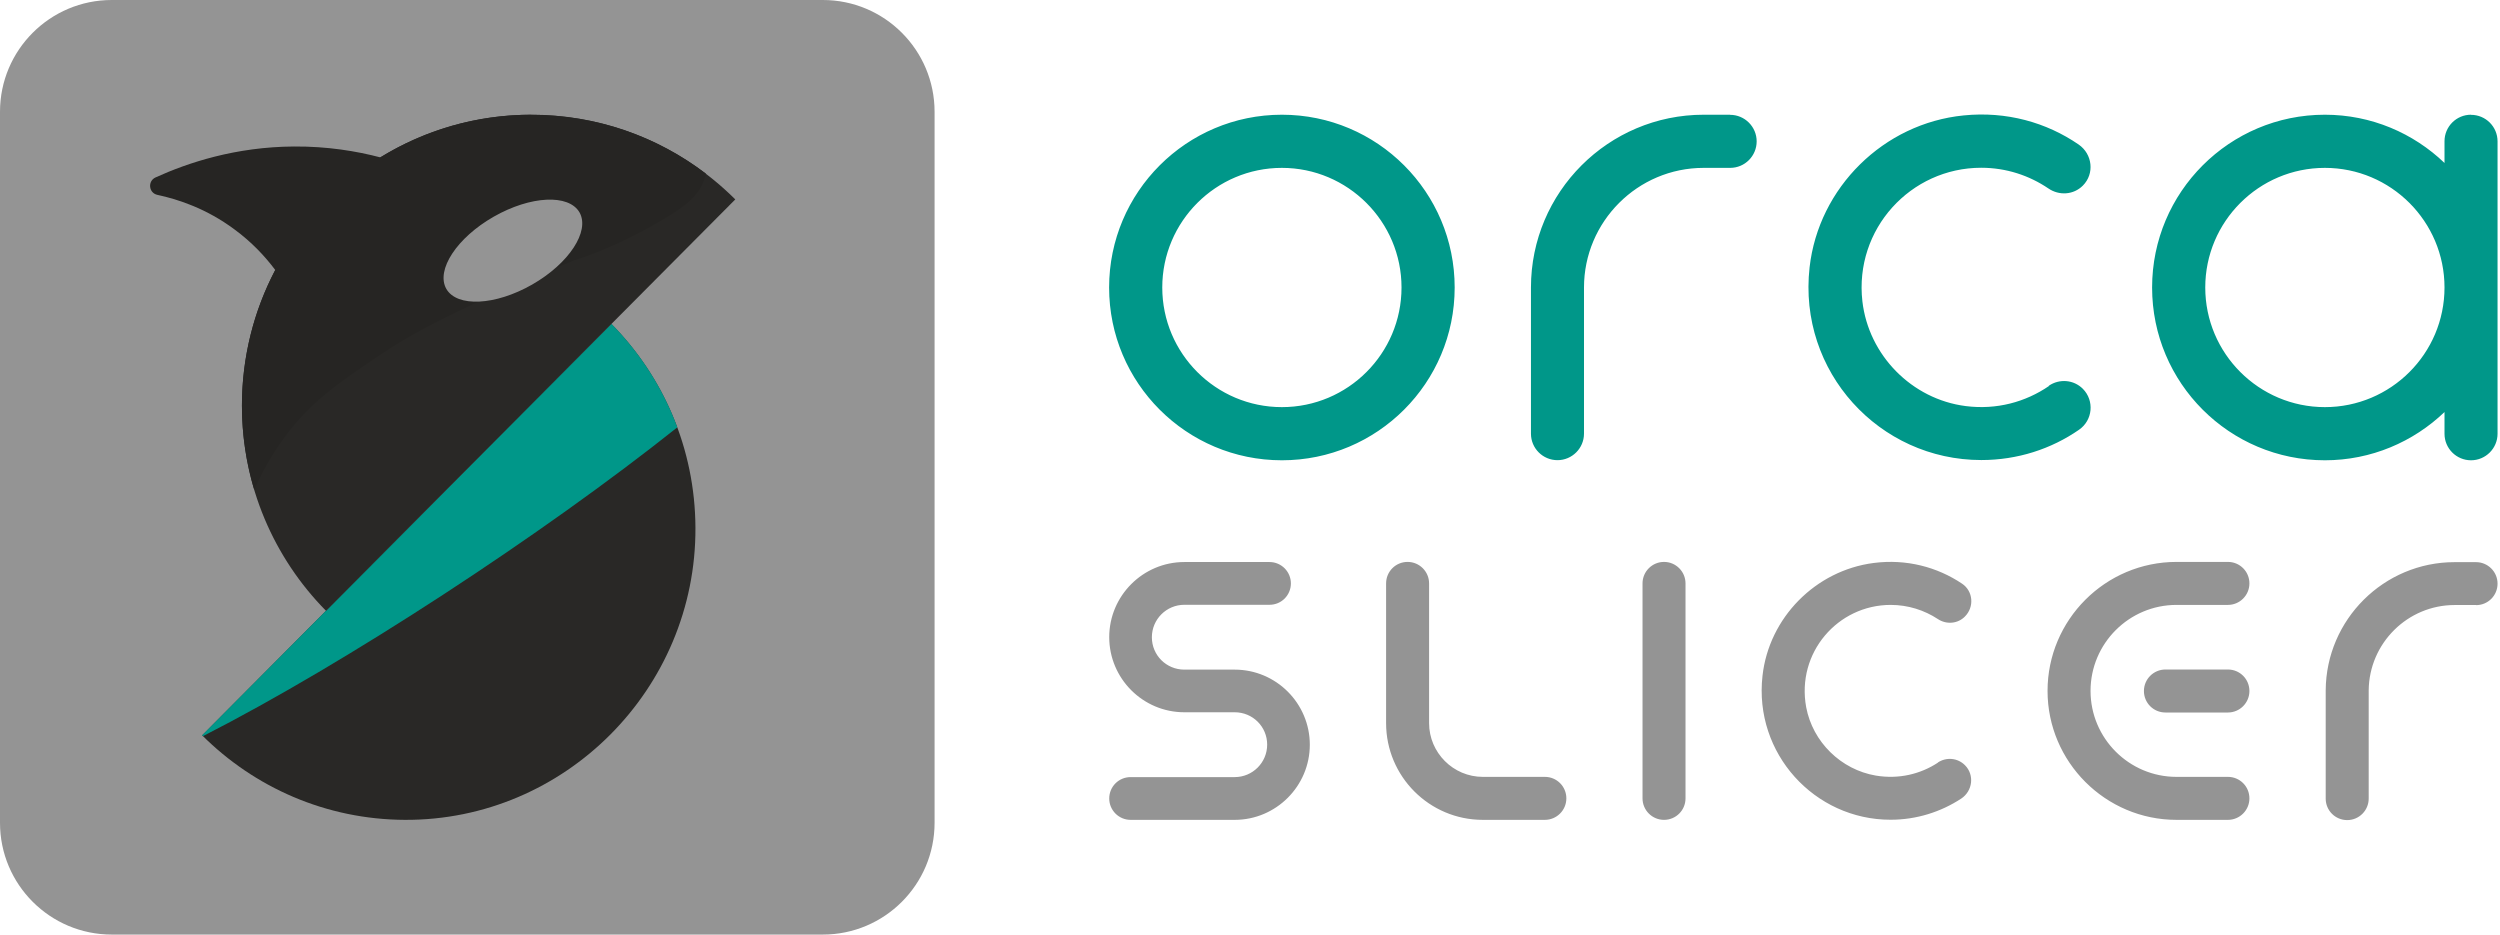
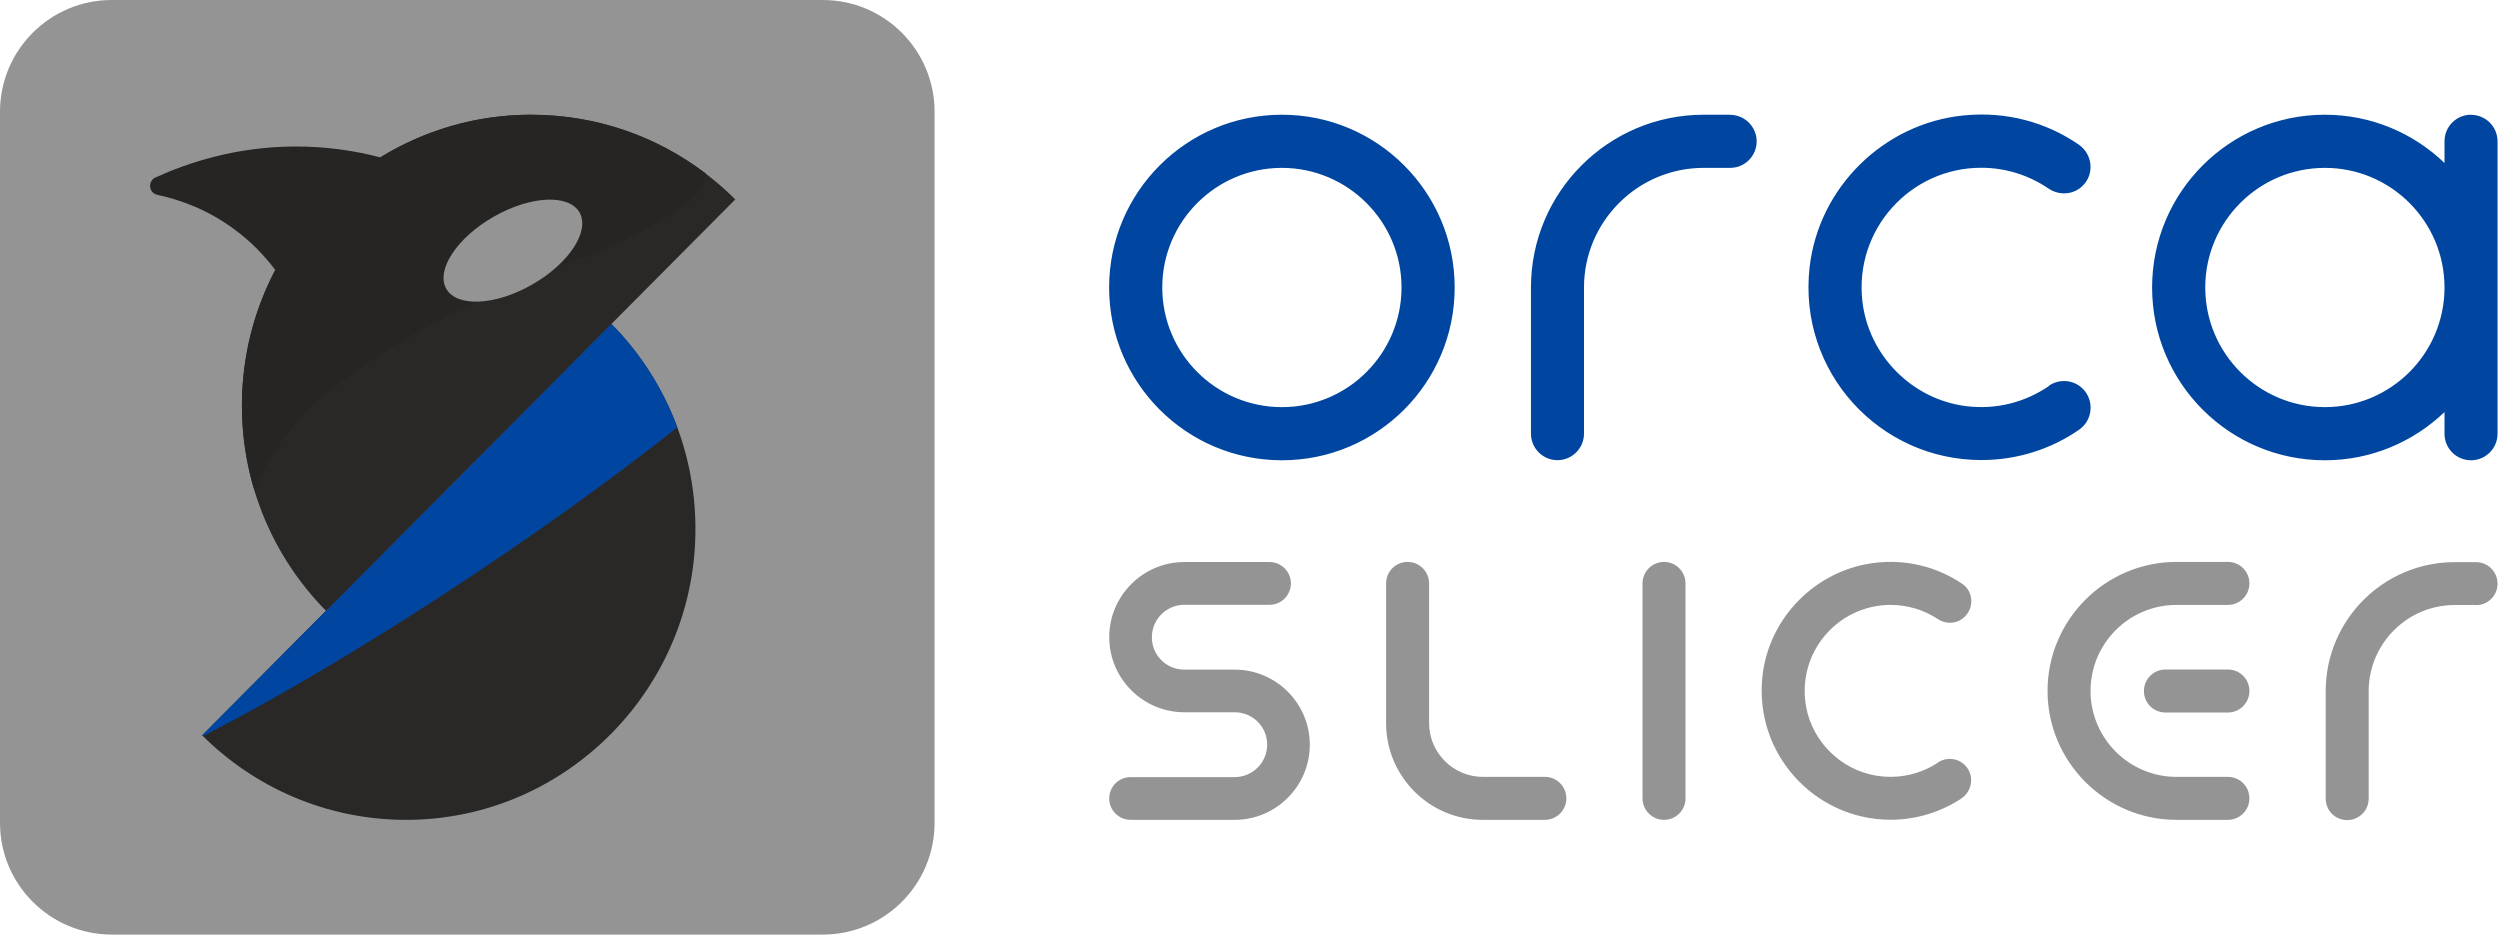
<svg xmlns="http://www.w3.org/2000/svg" id="a" width="214" height="80" viewBox="0 0 214 80">
  <g id="b">
    <g id="c">
      <rect width="80" height="80" rx="9.57" ry="9.57" style="fill:#949494;" />
    </g>
  </g>
  <g id="d">
    <path id="e" d="M17.3,62.94c4.46,4.45,10.59,7.21,17.36,7.24,13.7.06,24.93-11.22,24.87-25-.03-6.81-2.77-12.97-7.2-17.45L17.31,62.94h0Z" style="fill:#292826;" />
  </g>
  <g id="f">
-     <path id="g" d="M52.32,27.73L17.3,62.94s.05.05.08.07c12.27-6.26,29.08-17.26,40.6-26.43-1.24-3.36-3.19-6.38-5.65-8.87" style="fill:#009789;" />
+     <path id="g" d="M52.32,27.73L17.3,62.94s.05.05.08.07c12.27-6.26,29.08-17.26,40.6-26.43-1.24-3.36-3.19-6.38-5.65-8.87" style="fill:#0046a1;" />
  </g>
  <g id="h">
    <path id="i" d="M45.48,9.82c-13.67,0-24.77,11.15-24.77,24.91,0,6.85,2.75,13.05,7.2,17.56L62.94,17.07c-4.48-4.47-10.65-7.24-17.46-7.24" style="fill:#292826;" />
  </g>
  <g id="j">
    <path id="k" d="M45.48,9.82c-4.74,0-9.17,1.34-12.93,3.65-2.02-.53-4.52-.95-7.39-.93-5,.03-9.08,1.39-11.85,2.65-.69.32-.58,1.33.16,1.49,1.82.39,4.22,1.19,6.59,2.95,1.5,1.1,2.64,2.33,3.5,3.48-1.82,3.47-2.85,7.42-2.85,11.61,0,2.5.37,4.92,1.05,7.2,1.04-2.32,2.14-3.87,2.5-4.36,2.27-3.13,4.68-4.76,8.23-7.15,2.62-1.77,6.26-3.84,16.7-8.14,0,0,3.27-.92,7.65-3.53,1.75-1.04,3.08-2.02,3.5-3.56.03-.11.06-.22.08-.32-4.15-3.17-9.33-5.04-14.95-5.04" style="fill:#262523;" />
  </g>
  <g id="l">
    <path id="m" d="M49.61,18.19c.9,1.61-.91,4.37-4.06,6.17s-6.44,1.96-7.35.36c-.9-1.61.91-4.37,4.06-6.17,3.15-1.8,6.44-1.96,7.35-.36" style="fill:#949494;" />
  </g>
  <path d="M142.44,48.1c-1.01,0-1.84.82-1.84,1.84v18.4c0,1.01.82,1.84,1.84,1.84s1.84-.82,1.84-1.84v-18.4c0-1.01-.82-1.84-1.84-1.84ZM190.71,48.1h-4.4c-6.09,0-11.04,4.96-11.04,11.04s4.96,11.04,11.04,11.04h4.4c1.01,0,1.84-.82,1.84-1.84s-.82-1.84-1.84-1.84h-4.4c-4.06,0-7.36-3.3-7.36-7.36s3.3-7.36,7.36-7.36h4.4c1.01,0,1.84-.82,1.84-1.84s-.82-1.84-1.84-1.84v-.02.02ZM190.71,57.31h-5.35c-1.01,0-1.84.82-1.84,1.84s.82,1.84,1.84,1.84h5.35c1.01,0,1.84-.82,1.84-1.84s-.82-1.84-1.84-1.84ZM105.69,70.18h-8.91c-1.01,0-1.83-.82-1.83-1.83s.81-1.83,1.83-1.83h8.91c1.53,0,2.78-1.24,2.78-2.78s-1.24-2.77-2.78-2.77h-4.31c-3.55,0-6.43-2.89-6.43-6.43s2.89-6.43,6.43-6.43h7.29c1.01,0,1.83.82,1.83,1.83s-.81,1.83-1.83,1.83h-7.29c-1.53,0-2.78,1.24-2.78,2.78s1.24,2.77,2.78,2.77h4.31c3.55,0,6.43,2.89,6.43,6.43s-2.89,6.43-6.43,6.43h0ZM165.89,65.28c-1.49.98-3.35,1.44-5.32,1.11-2.99-.51-5.4-2.88-5.96-5.85-.86-4.67,2.71-8.76,7.23-8.76,1.49,0,2.88.45,4.04,1.21.73.49,1.71.41,2.32-.22h0c.81-.81.71-2.17-.25-2.81-2.12-1.42-4.76-2.13-7.56-1.77-4.98.64-8.97,4.69-9.52,9.66-.75,6.65,4.46,12.32,10.96,12.32,2.23,0,4.31-.67,6.05-1.81.98-.65,1.15-2.03.32-2.86h0c-.63-.63-1.59-.71-2.32-.23h.01ZM132.24,66.5h-5.31c-2.53,0-4.6-2.07-4.6-4.6v-11.96c0-1.01-.82-1.84-1.84-1.84s-1.84.82-1.84,1.84v11.96c0,4.57,3.71,8.28,8.28,8.28h5.31c1.01,0,1.84-.82,1.84-1.84s-.82-1.84-1.84-1.84h0ZM211.96,51.79h-1.84c-4.03,0-7.32,3.27-7.36,7.3v9.27c0,1.01-.82,1.84-1.84,1.84s-1.84-.82-1.84-1.84v-9.27c.04-6.06,4.98-10.97,11.03-10.97h1.84c1.01,0,1.84.82,1.84,1.84s-.82,1.84-1.84,1.84h0Z" style="fill:#949494;" />
-   <path d="M109.73,14.37c5.64,0,10.24,4.59,10.24,10.24s-4.59,10.24-10.24,10.24-10.24-4.59-10.24-10.24,4.59-10.24,10.24-10.24M109.73,9.82c-8.16,0-14.79,6.62-14.79,14.79s6.62,14.79,14.79,14.79,14.79-6.62,14.79-14.79-6.62-14.79-14.79-14.79h0ZM211.52,9.82c-1.26,0-2.27,1.02-2.27,2.27v1.86c-2.66-2.55-6.26-4.13-10.24-4.13-8.16,0-14.79,6.62-14.79,14.79s6.62,14.79,14.79,14.79c3.97,0,7.58-1.58,10.24-4.13v1.86c0,1.26,1.02,2.27,2.27,2.27s2.27-1.02,2.27-2.27V12.1c0-1.26-1.02-2.27-2.27-2.27h0ZM199.01,34.85c-5.64,0-10.24-4.59-10.24-10.24s4.59-10.24,10.24-10.24,10.24,4.59,10.24,10.24-4.59,10.24-10.24,10.24ZM148.11,9.82h-2.27c-8.16,0-14.79,6.62-14.79,14.79v12.51c0,1.26,1.02,2.27,2.27,2.27s2.27-1.02,2.27-2.27v-12.51c0-5.64,4.59-10.24,10.24-10.24h2.27c1.26,0,2.27-1.02,2.27-2.27s-1.02-2.27-2.27-2.27h0ZM175.38,33.05c-1.99,1.36-4.47,2.05-7.12,1.71-4.61-.59-8.31-4.35-8.84-8.97-.7-6.18,4.13-11.43,10.17-11.43,2.14,0,4.11.66,5.75,1.77.92.63,2.15.56,2.95-.24h0c1.02-1.02.83-2.7-.36-3.52-2.75-1.89-6.18-2.86-9.84-2.49-6.85.68-12.42,6.17-13.19,13.01-1,8.93,5.97,16.49,14.7,16.49,3.11,0,5.99-.95,8.36-2.59,1.18-.81,1.34-2.49.33-3.51h0c-.78-.78-2-.88-2.91-.26v.02h0Z" style="fill:#009789;" />
+   <path d="M109.73,14.37c5.64,0,10.24,4.59,10.24,10.24s-4.59,10.24-10.24,10.24-10.24-4.59-10.24-10.24,4.59-10.24,10.24-10.24M109.73,9.82c-8.16,0-14.79,6.62-14.79,14.79s6.62,14.79,14.79,14.79,14.79-6.62,14.79-14.79-6.62-14.79-14.79-14.79h0ZM211.52,9.82c-1.26,0-2.27,1.02-2.27,2.27v1.86c-2.66-2.55-6.26-4.13-10.24-4.13-8.16,0-14.79,6.62-14.79,14.79s6.62,14.79,14.79,14.79c3.97,0,7.58-1.58,10.24-4.13v1.86c0,1.26,1.02,2.27,2.27,2.27s2.27-1.02,2.27-2.27V12.1c0-1.26-1.02-2.27-2.27-2.27h0ZM199.01,34.85c-5.64,0-10.24-4.59-10.24-10.24s4.59-10.24,10.24-10.24,10.24,4.59,10.24,10.24-4.59,10.24-10.24,10.24ZM148.11,9.82h-2.27c-8.16,0-14.79,6.62-14.79,14.79v12.51c0,1.26,1.02,2.27,2.27,2.27s2.27-1.02,2.27-2.27v-12.51c0-5.64,4.59-10.24,10.24-10.24h2.27c1.26,0,2.27-1.02,2.27-2.27s-1.02-2.27-2.27-2.27h0ZM175.38,33.05c-1.99,1.36-4.47,2.05-7.12,1.71-4.61-.59-8.31-4.35-8.84-8.97-.7-6.18,4.13-11.43,10.17-11.43,2.14,0,4.11.66,5.75,1.77.92.63,2.15.56,2.95-.24h0c1.02-1.02.83-2.7-.36-3.52-2.75-1.89-6.18-2.86-9.84-2.49-6.85.68-12.42,6.17-13.19,13.01-1,8.93,5.97,16.49,14.7,16.49,3.11,0,5.99-.95,8.36-2.59,1.18-.81,1.34-2.49.33-3.51h0c-.78-.78-2-.88-2.91-.26v.02h0Z" style="fill:#0046a1;" />
</svg>
